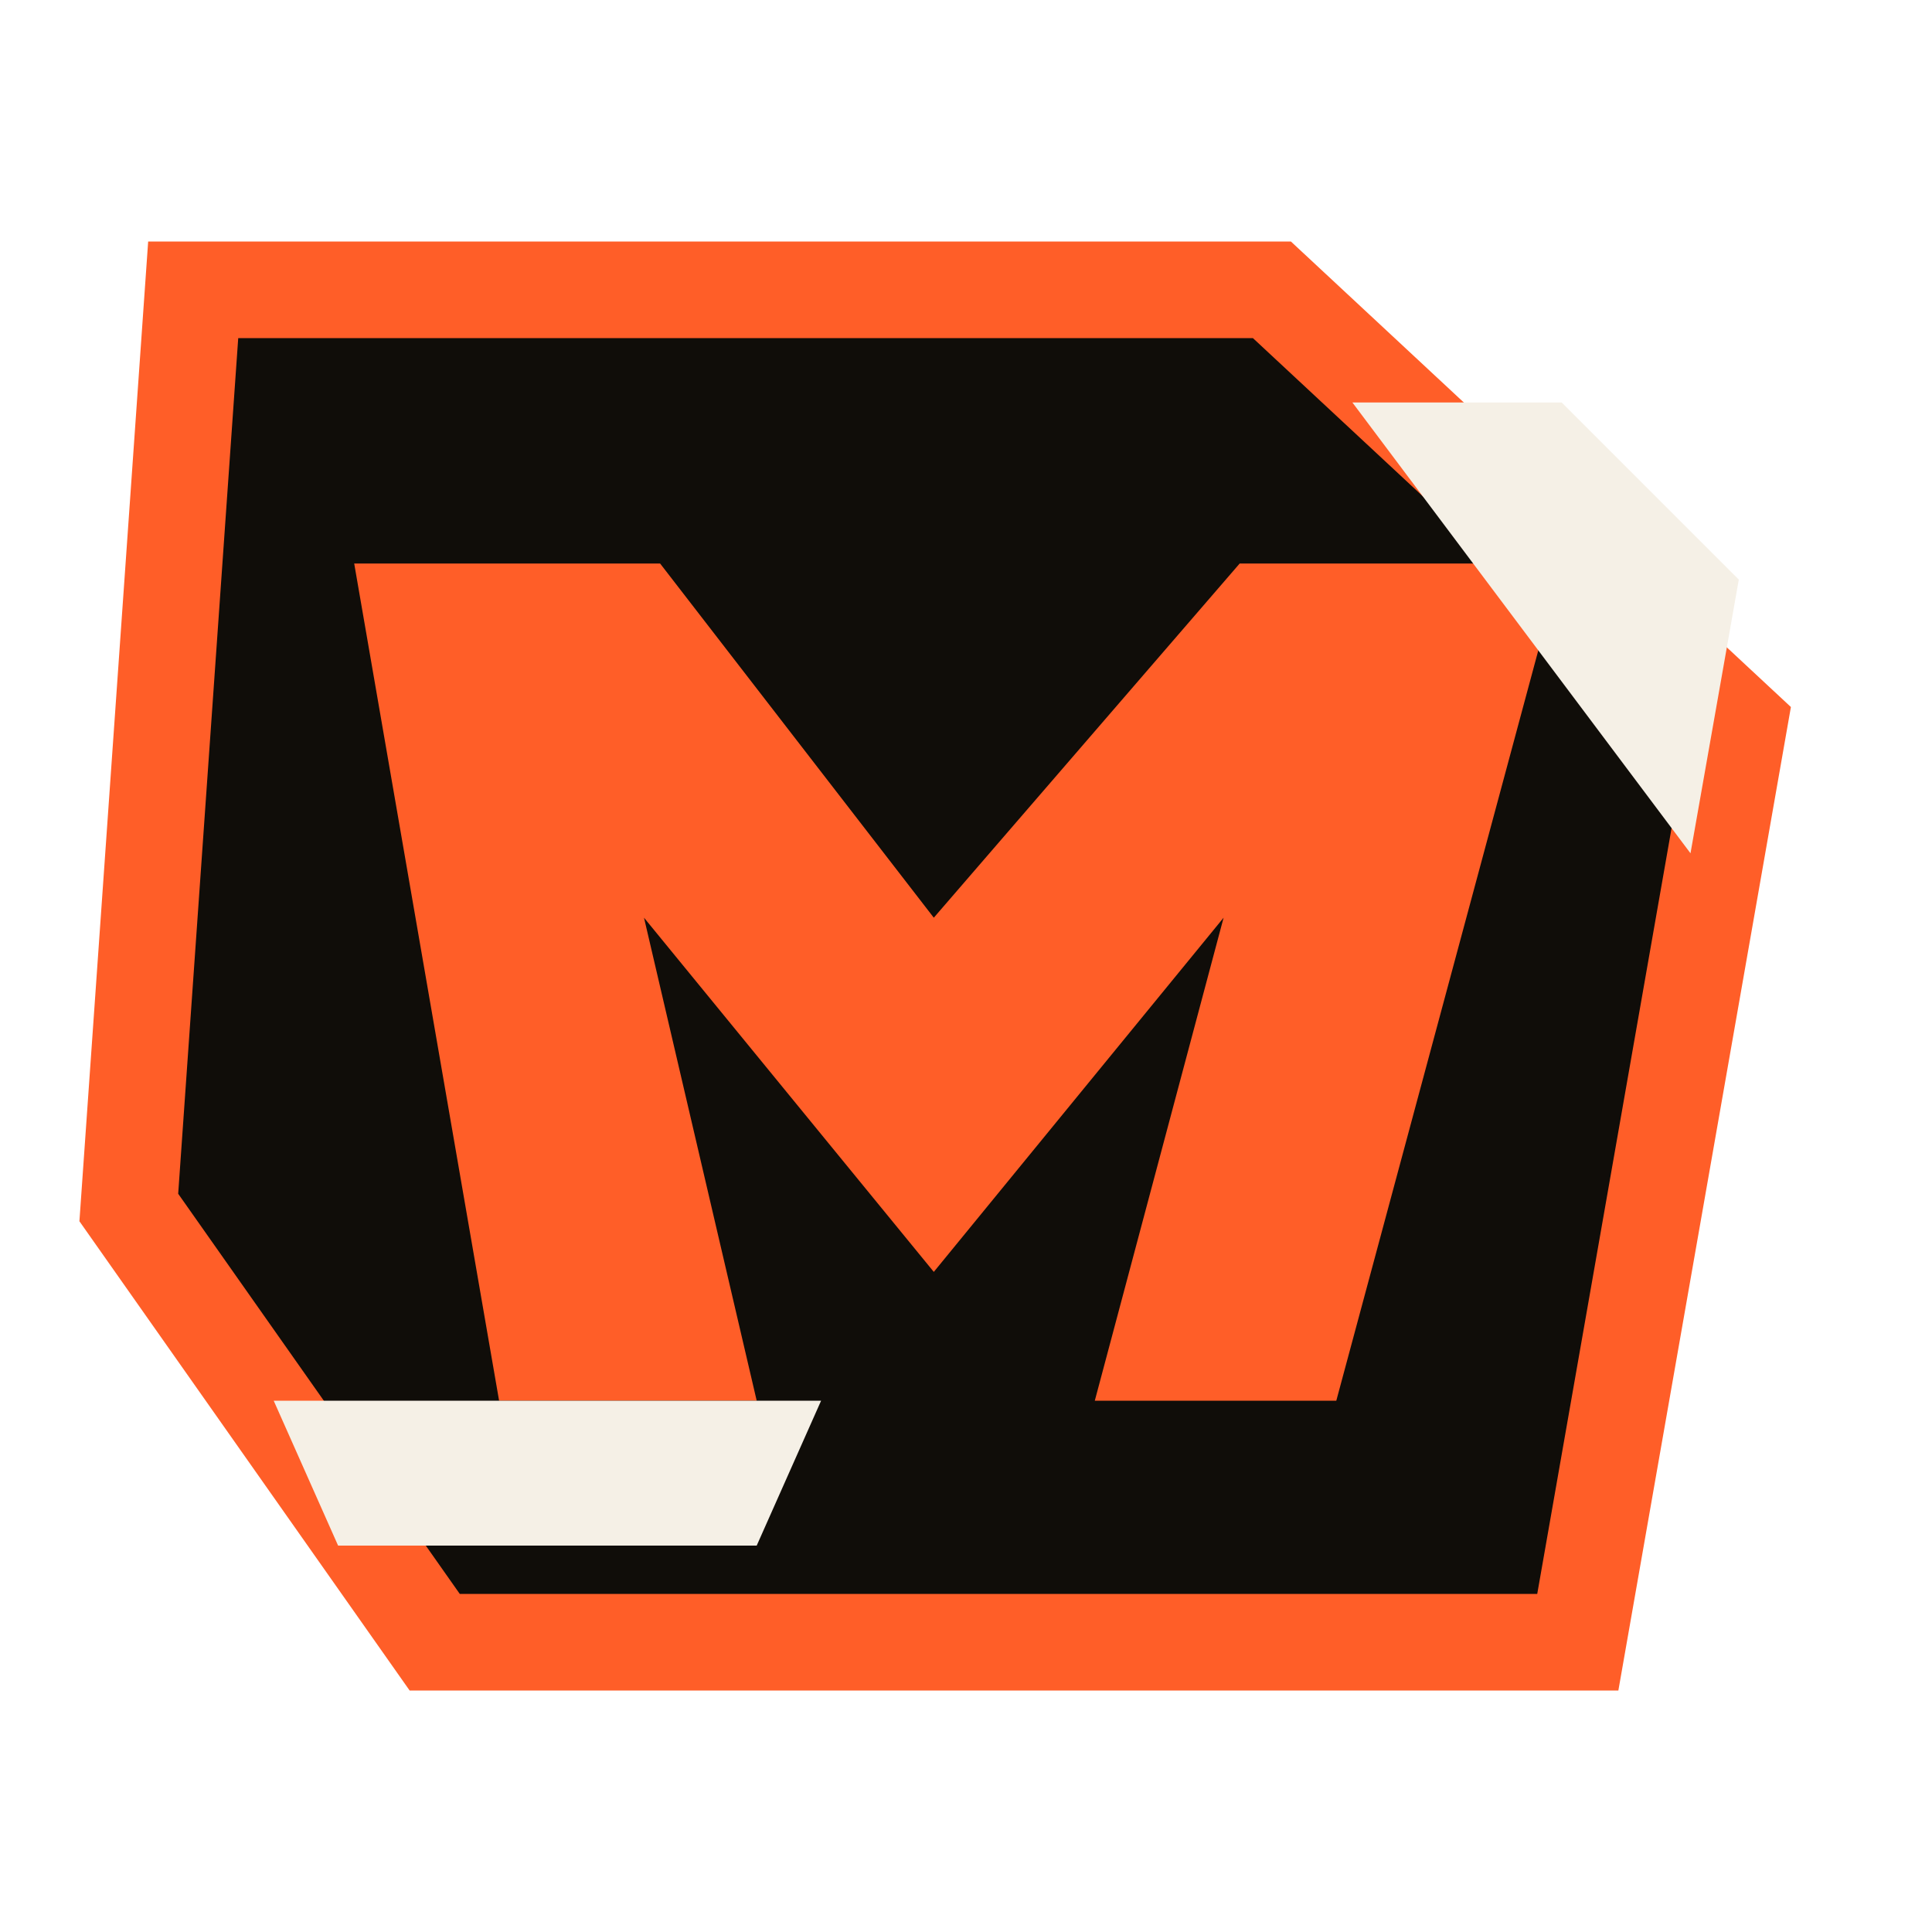
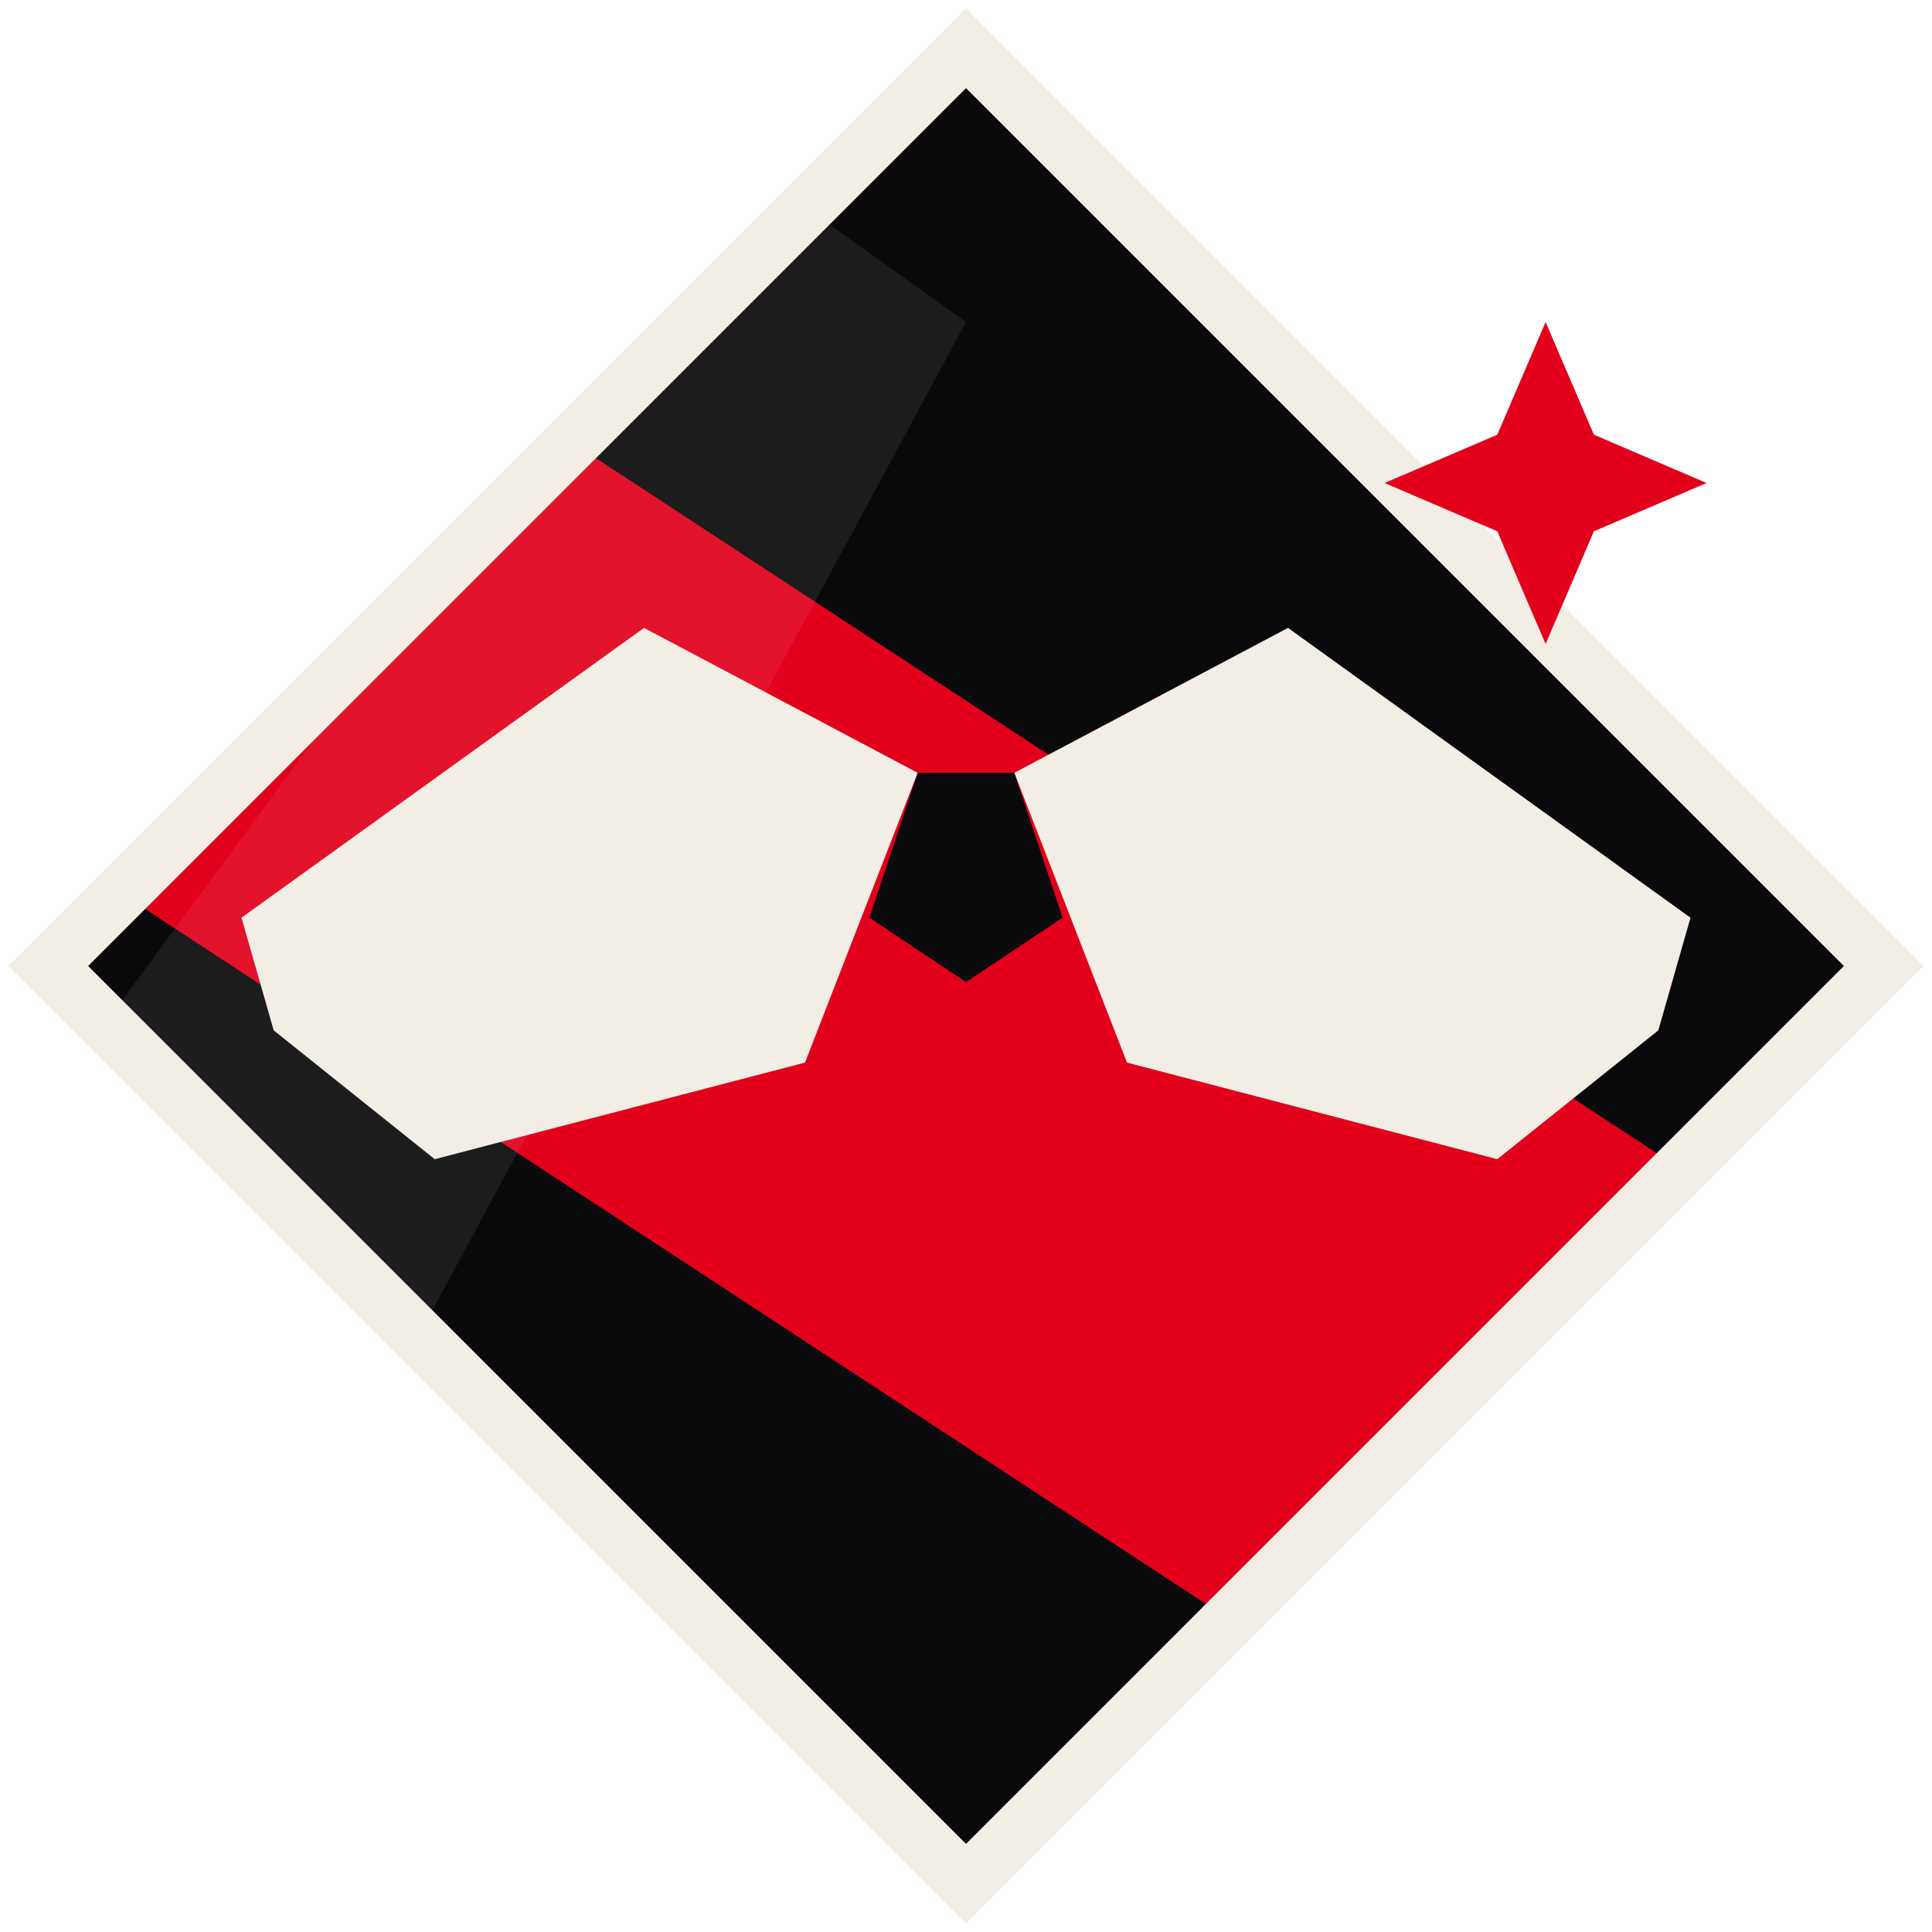
<svg xmlns="http://www.w3.org/2000/svg" viewBox="0 0 120 120" role="img" aria-label="MaskShift">
-   <path fill="#100d09" stroke="#ff5e28" stroke-width="6" d="M12 18h67l29 27-10 57H27L8 75z" />
-   <path fill="#ff5e28" d="M22 35h19l17 22 19-22h20L83 87H68l8-30-18 22-18-22 7 30H31z" />
-   <path fill="#f5f0e6" d="M84 25h13l11 11-3 17z" />
-   <path fill="#f5f0e6" d="M17 87h34l-4 9H21z" />
+   <defs>
+     <clipPath id="ms-diamond">
+       <polygon points="60,3 117,60 60,117 3,60" />
+     </clipPath>
+   </defs>
+   <polygon points="60,3 117,60 60,117 3,60" fill="#0a0a0c" />
+   <g clip-path="url(#ms-diamond)">
+     <polygon points="-10,44 18,16 134,92 106,120" fill="#e2001b" />
+     <polygon points="-10,86 46,10 60,20 6,120" fill="#f2eee6" opacity=".08" />
+   </g>
+   <polygon points="60,3 117,60 60,117 3,60" fill="none" stroke="#f2eee6" stroke-width="3.5" />
+   <g fill="#f2eee6">
+     <polygon points="15,57 40,39 57,48 50,66 27,72 17,64" />
+     <polygon points="105,57 80,39 63,48 70,66 93,72 103,64" />
+   </g>
+   <g fill="#0a0a0c">
+     <polygon points="57,48 63,48 66,57 60,61 54,57" />
+   </g>
+   <path d="M96 20l3 7 7 3-7 3-3 7-3-7-7-3 7-3z" fill="#e2001b" />
</svg>
